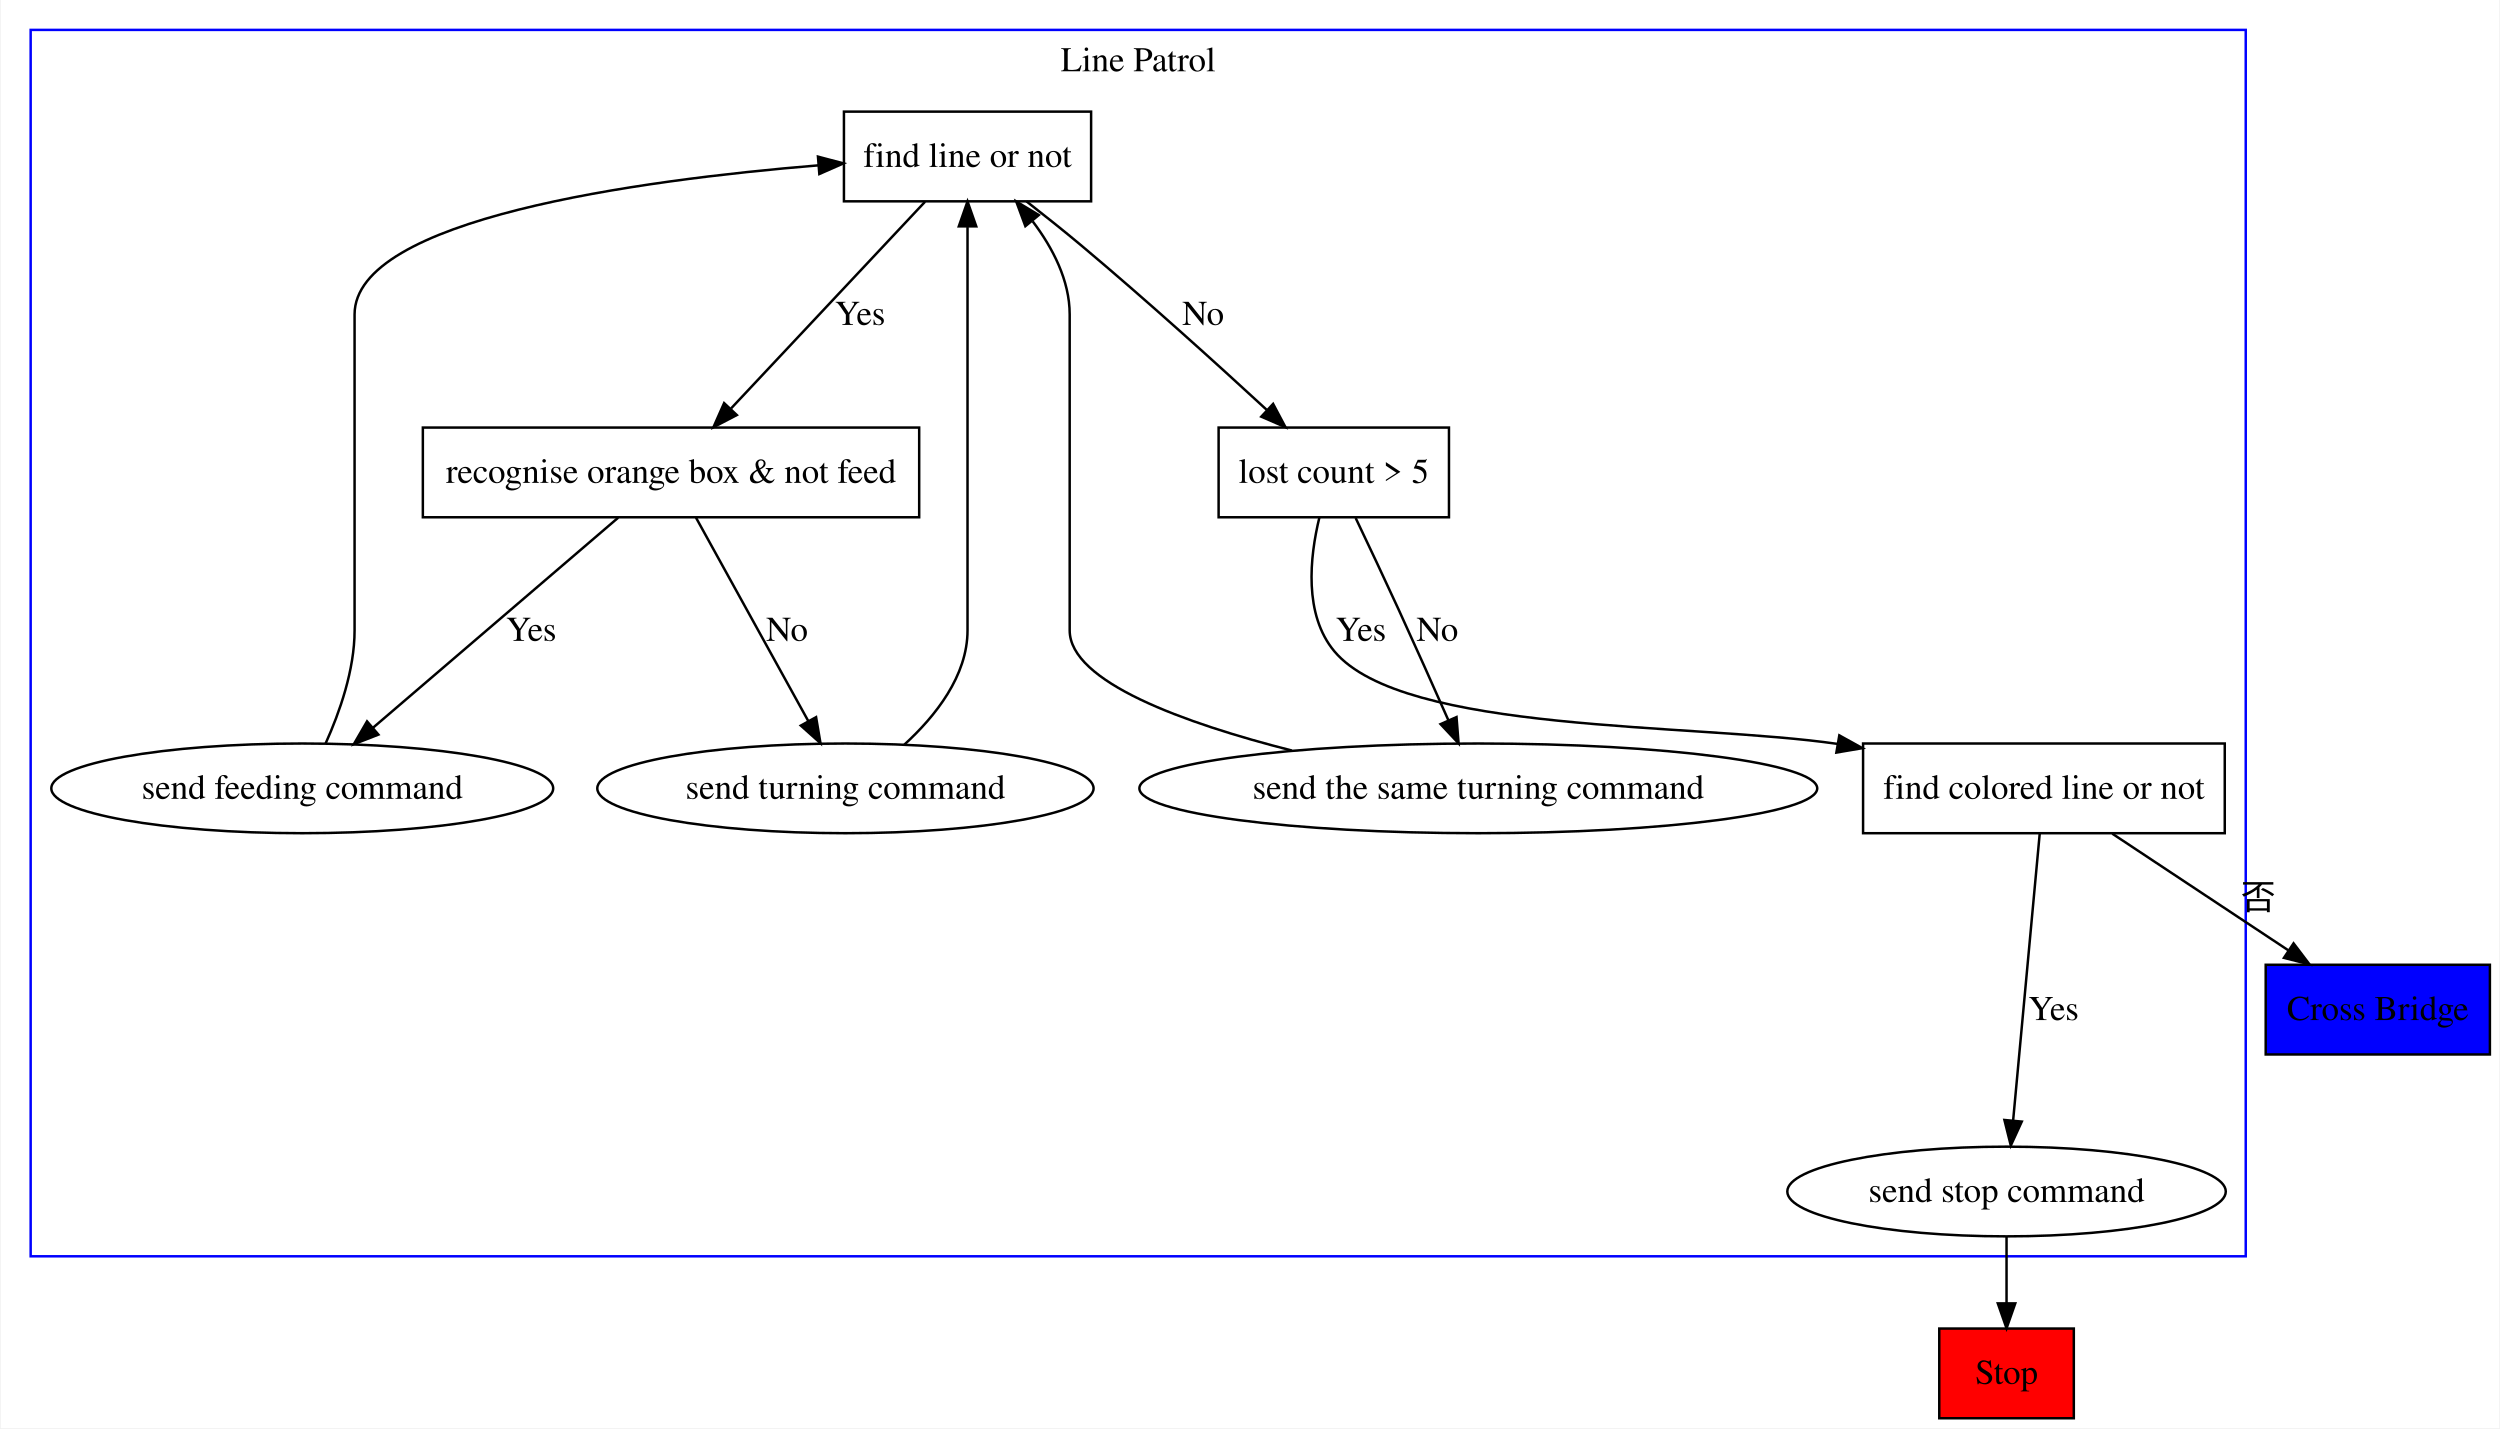
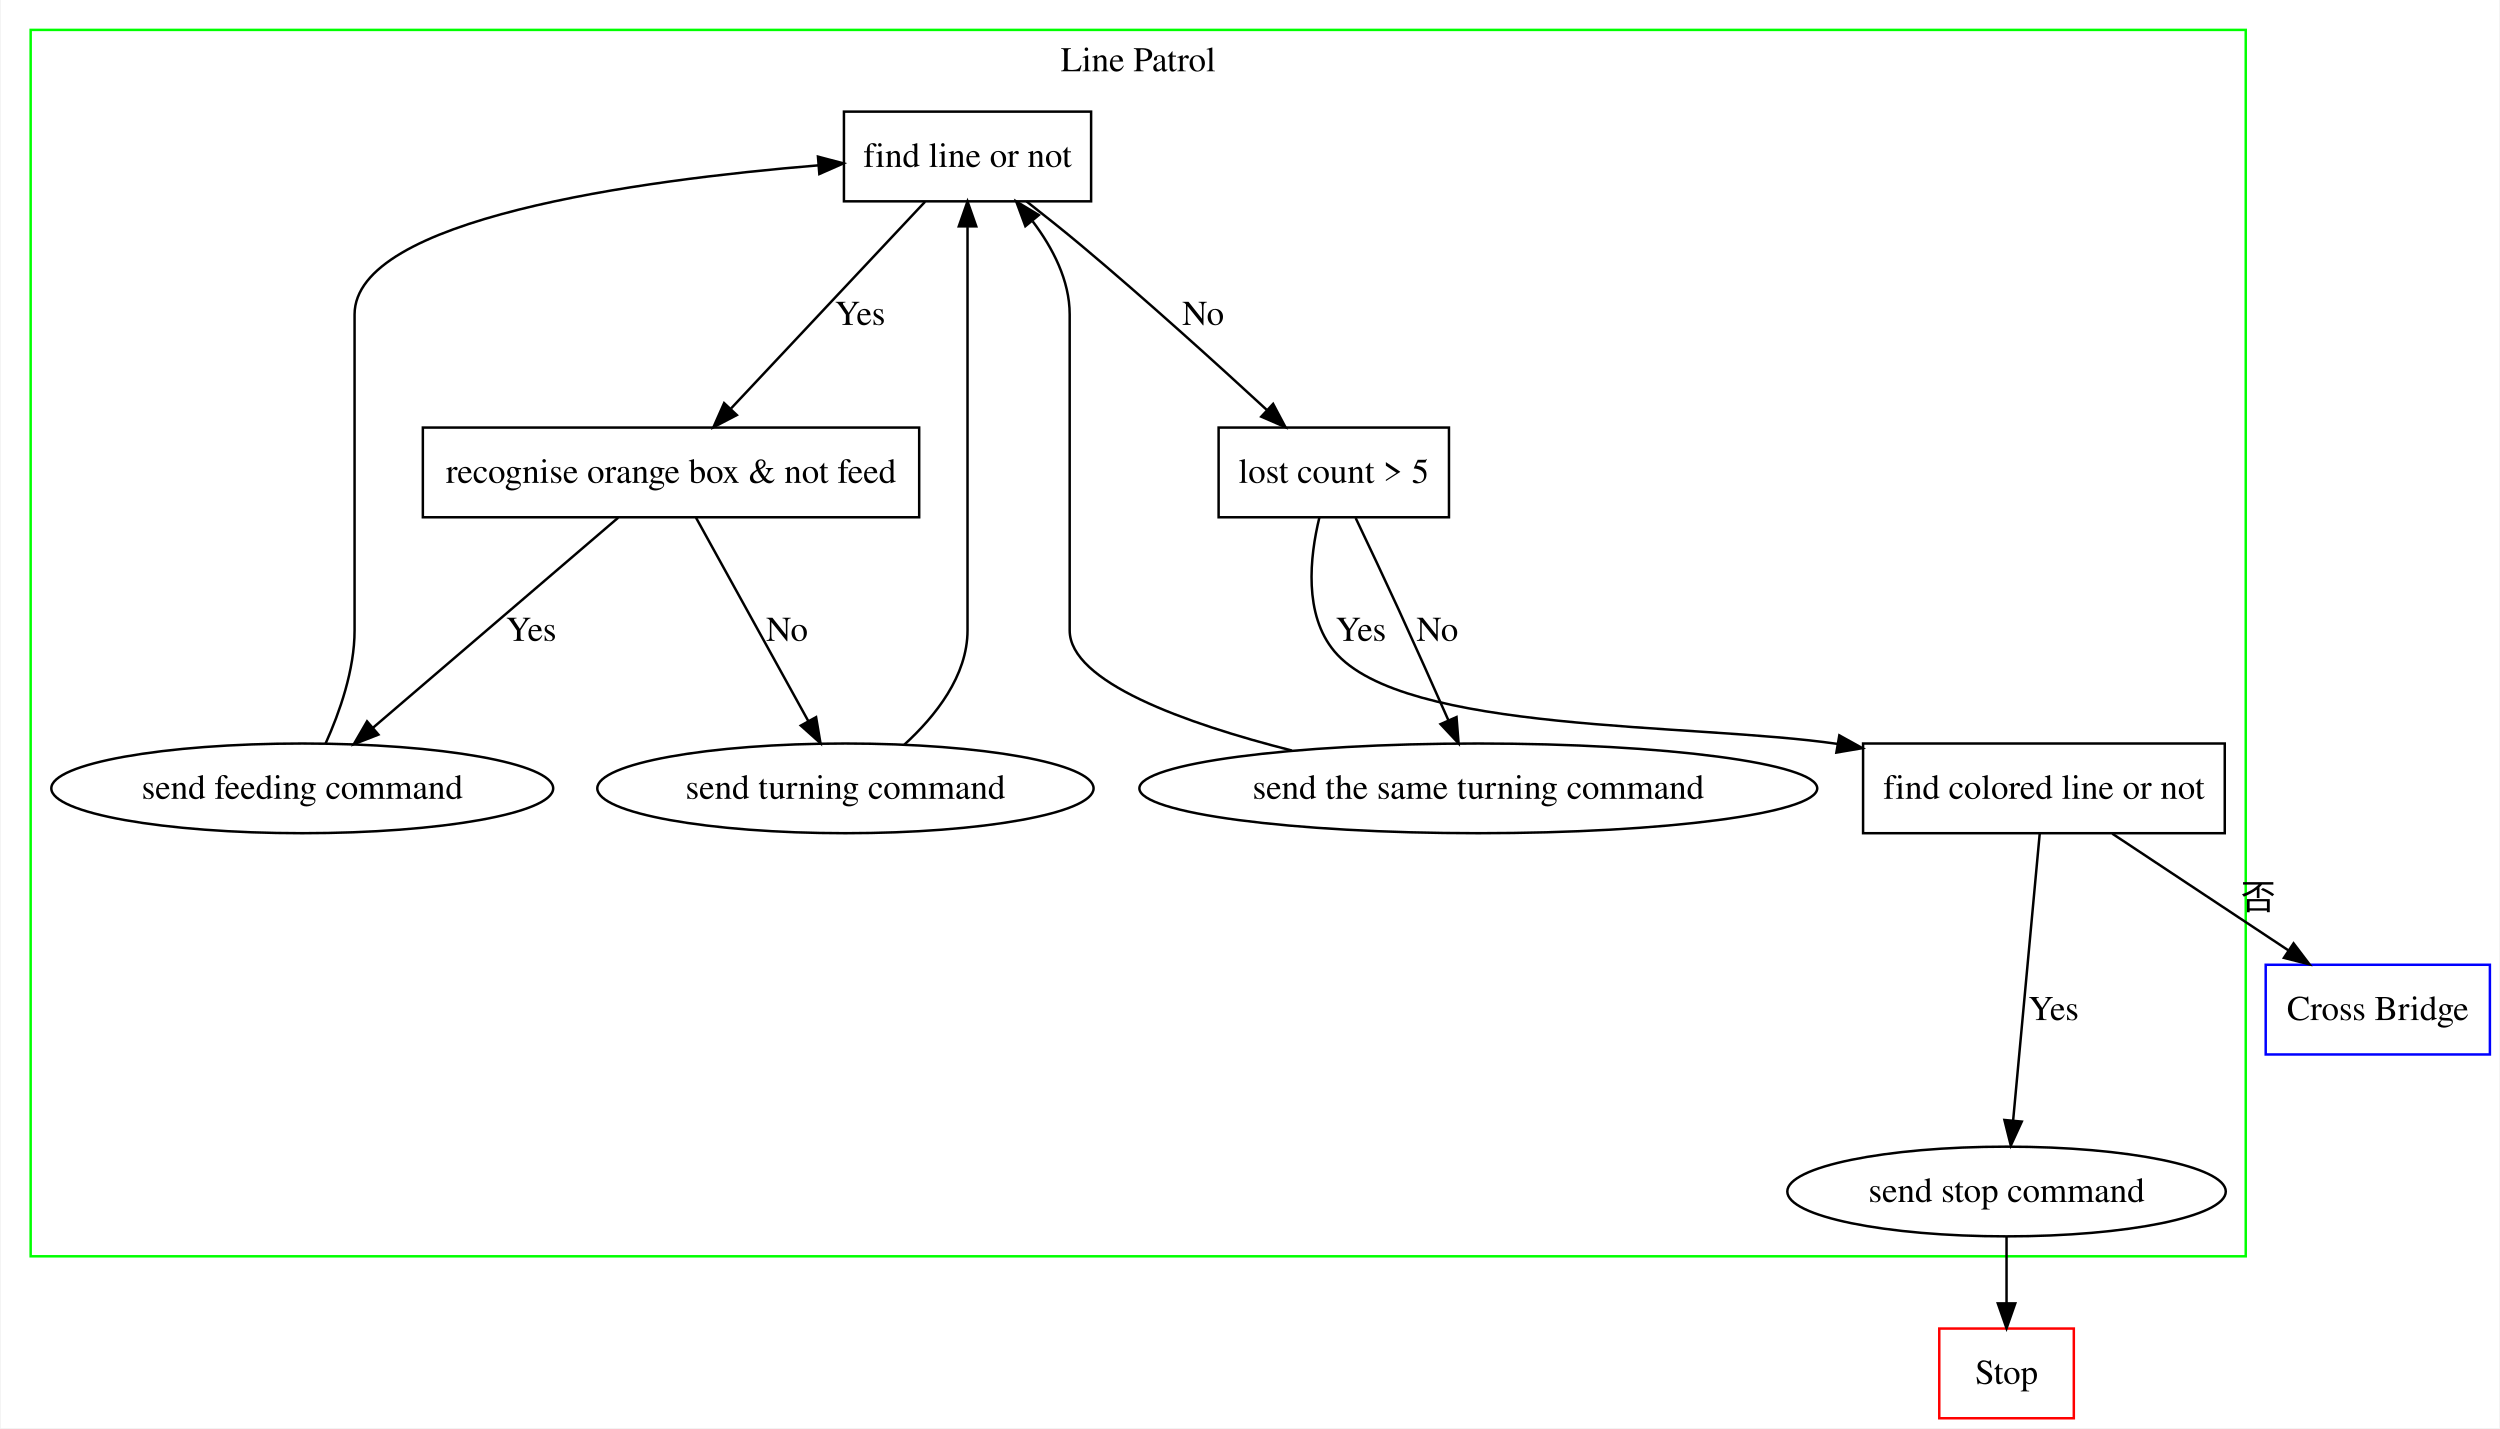
<svg xmlns="http://www.w3.org/2000/svg" width="1003pt" height="573pt" viewBox="0.00 0.00 1002.74 573.20">
  <g id="graph0" class="graph" transform="scale(1 1) rotate(0) translate(4 569.2)">
    <polygon fill="#ffffff" stroke="transparent" points="-4,4 -4,-569.2 998.744,-569.2 998.744,4 -4,4" />
    <g id="clust1" class="cluster">
-       <polygon fill="none" stroke="#0000ff" points="8,-65 8,-557.2 897,-557.2 897,-65 8,-65" />
+       <polygon fill="none" stroke="#00ff00" points="8,-65 8,-557.2 897,-557.2 897,-65 8,-65" />
      <text text-anchor="middle" x="452.5" y="-540.6" font-family="Times,serif" font-size="14.00" fill="#000000">Line Patrol</text>
    </g>
    <g id="node1" class="node">
      <polygon fill="none" stroke="#000000" points="433.599,-524.4 334.401,-524.4 334.401,-488.4 433.599,-488.4 433.599,-524.4" />
      <text text-anchor="middle" x="384" y="-502.2" font-family="Times,serif" font-size="14.00" fill="#000000">find line or not</text>
    </g>
    <g id="node2" class="node">
      <polygon fill="none" stroke="#000000" points="364.6,-397.6 165.4,-397.6 165.4,-361.6 364.6,-361.6 364.6,-397.6" />
      <text text-anchor="middle" x="265" y="-375.4" font-family="Times,serif" font-size="14.00" fill="#000000">recognise orange box &amp; not feed</text>
    </g>
    <g id="edge1" class="edge">
      <path fill="none" stroke="#000000" d="M366.95,-488.233C346.538,-466.482 312.216,-429.911 289.098,-405.278" />
      <polygon fill="#000000" stroke="#000000" points="291.414,-402.63 282.018,-397.734 286.309,-407.421 291.414,-402.63" />
      <text text-anchor="middle" x="340.883" y="-438.8" font-family="Times,serif" font-size="14.00" fill="#000000">Yes</text>
    </g>
    <g id="node5" class="node">
      <polygon fill="none" stroke="#000000" points="577.226,-397.6 484.774,-397.6 484.774,-361.6 577.226,-361.6 577.226,-397.6" />
      <text text-anchor="middle" x="531" y="-375.4" font-family="Times,serif" font-size="14.00" fill="#000000">lost count &gt; 5</text>
    </g>
    <g id="edge6" class="edge">
      <path fill="none" stroke="#000000" d="M407.648,-488.39C414.902,-482.733 422.853,-476.397 430,-470.4 455.672,-448.857 483.971,-423.247 504.067,-404.725" />
      <polygon fill="#000000" stroke="#000000" points="506.644,-407.109 511.611,-397.751 501.892,-401.969 506.644,-407.109" />
      <text text-anchor="middle" x="478.553" y="-438.8" font-family="Times,serif" font-size="14.00" fill="#000000">No</text>
    </g>
    <g id="node3" class="node">
      <ellipse fill="none" stroke="#000000" cx="117" cy="-252.8" rx="100.709" ry="18" />
      <text text-anchor="middle" x="117" y="-248.6" font-family="Times,serif" font-size="14.00" fill="#000000">send feeding command</text>
    </g>
    <g id="edge2" class="edge">
      <path fill="none" stroke="#000000" d="M243.795,-361.433C217.932,-339.274 174.116,-301.735 145.369,-277.106" />
      <polygon fill="#000000" stroke="#000000" points="147.56,-274.373 137.688,-270.525 143.005,-279.689 147.56,-274.373" />
      <text text-anchor="middle" x="208.883" y="-312" font-family="Times,serif" font-size="14.00" fill="#000000">Yes</text>
    </g>
    <g id="node4" class="node">
      <ellipse fill="none" stroke="#000000" cx="335" cy="-252.8" rx="99.587" ry="18" />
      <text text-anchor="middle" x="335" y="-248.6" font-family="Times,serif" font-size="14.00" fill="#000000">send turning command</text>
    </g>
    <g id="edge3" class="edge">
      <path fill="none" stroke="#000000" d="M275.029,-361.433C286.829,-340.059 306.529,-304.373 320.112,-279.768" />
      <polygon fill="#000000" stroke="#000000" points="323.22,-281.38 324.989,-270.934 317.092,-277.997 323.22,-281.38" />
      <text text-anchor="middle" x="311.553" y="-312" font-family="Times,serif" font-size="14.00" fill="#000000">No</text>
    </g>
    <g id="edge4" class="edge">
      <path fill="none" stroke="#000000" d="M126.394,-270.865C131.986,-283.274 138,-300.315 138,-316.2 138,-443 138,-443 138,-443 138,-481.332 251.416,-496.839 324.229,-502.845" />
      <polygon fill="#000000" stroke="#000000" points="323.974,-506.336 334.218,-503.631 324.524,-499.357 323.974,-506.336" />
    </g>
    <g id="edge5" class="edge">
      <path fill="none" stroke="#000000" d="M358.639,-270.351C371.169,-281.802 384,-297.976 384,-316.2 384,-443 384,-443 384,-443 384,-454.475 384,-467.118 384,-478.075" />
      <polygon fill="#000000" stroke="#000000" points="380.5,-478.363 384,-488.363 387.5,-478.364 380.5,-478.363" />
    </g>
    <g id="node6" class="node">
      <polygon fill="none" stroke="#000000" points="888.579,-270.8 743.421,-270.8 743.421,-234.8 888.579,-234.8 888.579,-270.8" />
      <text text-anchor="middle" x="816" y="-248.6" font-family="Times,serif" font-size="14.00" fill="#000000">find colored line or not</text>
    </g>
    <g id="edge8" class="edge">
      <path fill="none" stroke="#000000" d="M525.215,-361.499C521.332,-345.514 518.915,-322.522 531.234,-307.8 558.964,-274.663 674.86,-279.149 733.281,-270.62" />
      <polygon fill="#000000" stroke="#000000" points="733.884,-274.068 743.151,-268.932 732.704,-267.168 733.884,-274.068" />
      <text text-anchor="middle" x="541.883" y="-312" font-family="Times,serif" font-size="14.00" fill="#000000">Yes</text>
    </g>
    <g id="node7" class="node">
      <ellipse fill="none" stroke="#000000" cx="589" cy="-252.8" rx="136.024" ry="18" />
      <text text-anchor="middle" x="589" y="-248.6" font-family="Times,serif" font-size="14.00" fill="#000000">send the same turning command</text>
    </g>
    <g id="edge7" class="edge">
      <path fill="none" stroke="#000000" d="M539.769,-361.315C544.859,-350.636 551.359,-336.886 557,-324.6 563.736,-309.929 571.079,-293.486 577.03,-280.042" />
      <polygon fill="#000000" stroke="#000000" points="580.251,-281.411 581.089,-270.85 573.848,-278.584 580.251,-281.411" />
      <text text-anchor="middle" x="572.553" y="-312" font-family="Times,serif" font-size="14.00" fill="#000000">No</text>
    </g>
    <g id="node8" class="node">
      <ellipse fill="none" stroke="#000000" cx="801" cy="-91" rx="87.988" ry="18" />
      <text text-anchor="middle" x="801" y="-86.8" font-family="Times,serif" font-size="14.00" fill="#000000">send stop command</text>
    </g>
    <g id="edge10" class="edge">
      <path fill="none" stroke="#000000" d="M814.308,-234.554C811.709,-206.514 806.711,-152.599 803.634,-119.414" />
      <polygon fill="#000000" stroke="#000000" points="807.117,-119.062 802.708,-109.428 800.146,-119.708 807.117,-119.062" />
      <text text-anchor="middle" x="819.883" y="-159.8" font-family="Times,serif" font-size="14.00" fill="#000000">Yes</text>
    </g>
    <g id="node10" class="node">
-       <polygon fill="#0000ff" stroke="#000000" points="994.99,-182 905.01,-182 905.01,-146 994.99,-146 994.99,-182" />
+       <polygon fill="none" stroke="#0000ff" points="994.99,-182 905.01,-182 905.01,-146 994.99,-146 994.99,-182" />
      <text text-anchor="middle" x="950" y="-159.8" font-family="Times,serif" font-size="14.00" fill="#000000">Cross Bridge</text>
    </g>
    <g id="edge12" class="edge">
      <path fill="none" stroke="#000000" d="M843.44,-234.616C863.854,-221.088 891.902,-202.501 914.098,-187.792" />
      <polygon fill="#000000" stroke="#000000" points="916.194,-190.602 922.596,-182.16 912.327,-184.767 916.194,-190.602" />
      <text text-anchor="middle" x="902" y="-204.2" font-family="Times,serif" font-size="14.00" fill="#000000">否</text>
    </g>
    <g id="edge9" class="edge">
      <path fill="none" stroke="#000000" d="M514.199,-267.971C470.945,-278.969 425,-295.519 425,-316.2 425,-443 425,-443 425,-443 425,-456.653 418.213,-469.691 410.162,-480.355" />
      <polygon fill="#000000" stroke="#000000" points="407.214,-478.427 403.539,-488.364 412.609,-482.887 407.214,-478.427" />
    </g>
    <g id="node9" class="node">
-       <polygon fill="#ff0000" stroke="#000000" points="828,-36 774,-36 774,0 828,0 828,-36" />
+       <polygon fill="none" stroke="#ff0000" points="828,-36 774,-36 774,0 828,0 828,-36" />
      <text text-anchor="middle" x="801" y="-13.8" font-family="Times,serif" font-size="14.00" fill="#000000">Stop</text>
    </g>
    <g id="edge11" class="edge">
      <path fill="none" stroke="#000000" d="M801,-72.955C801,-64.883 801,-55.176 801,-46.182" />
      <polygon fill="#000000" stroke="#000000" points="804.5,-46.09 801,-36.09 797.5,-46.09 804.5,-46.09" />
    </g>
  </g>
</svg>
